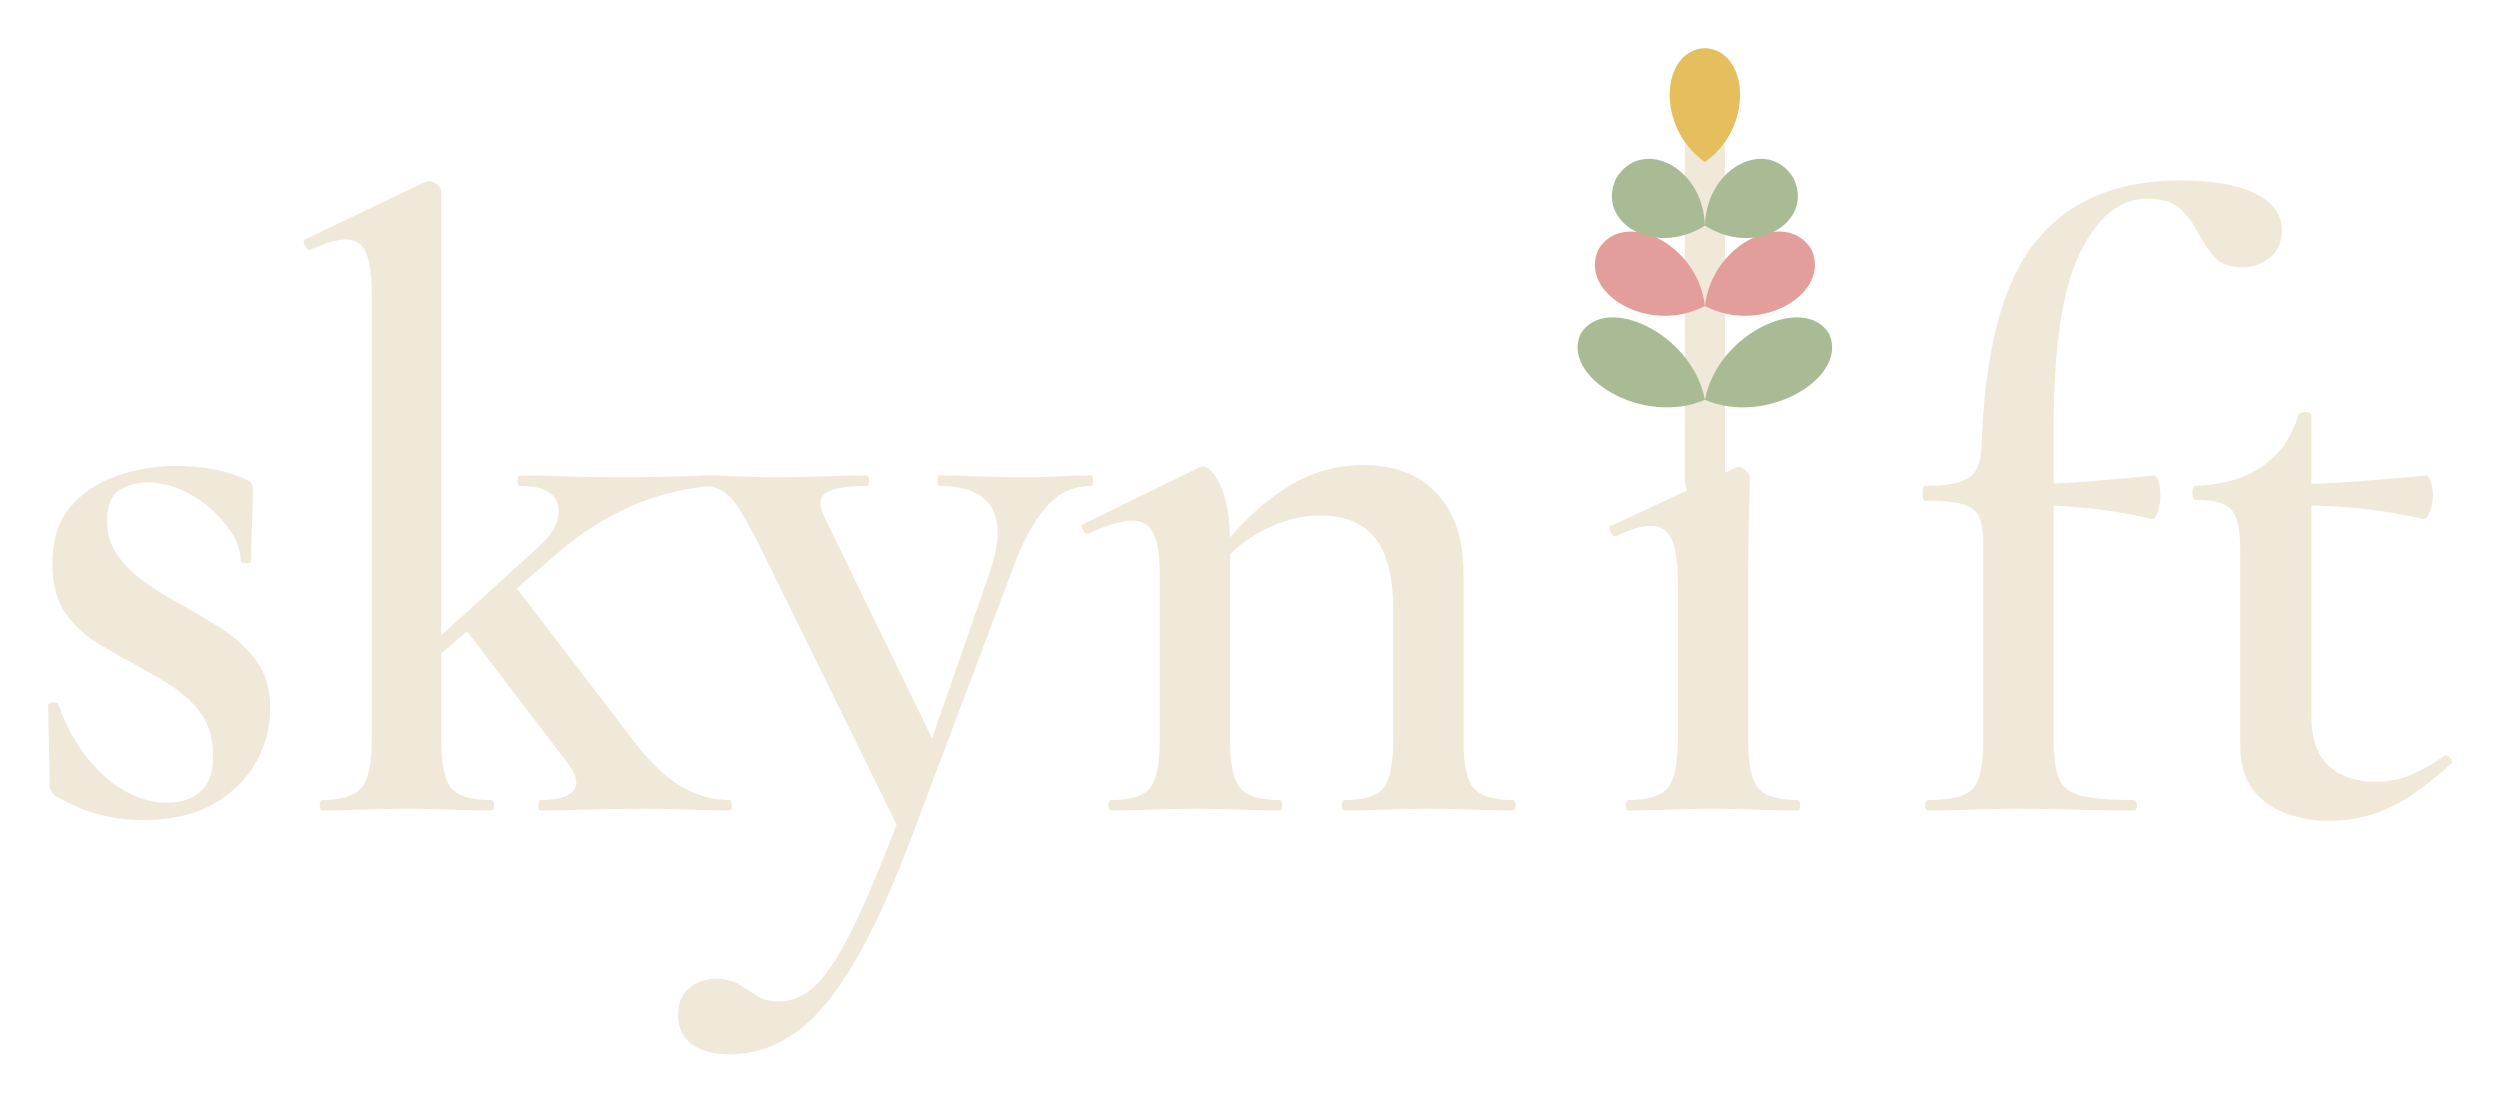
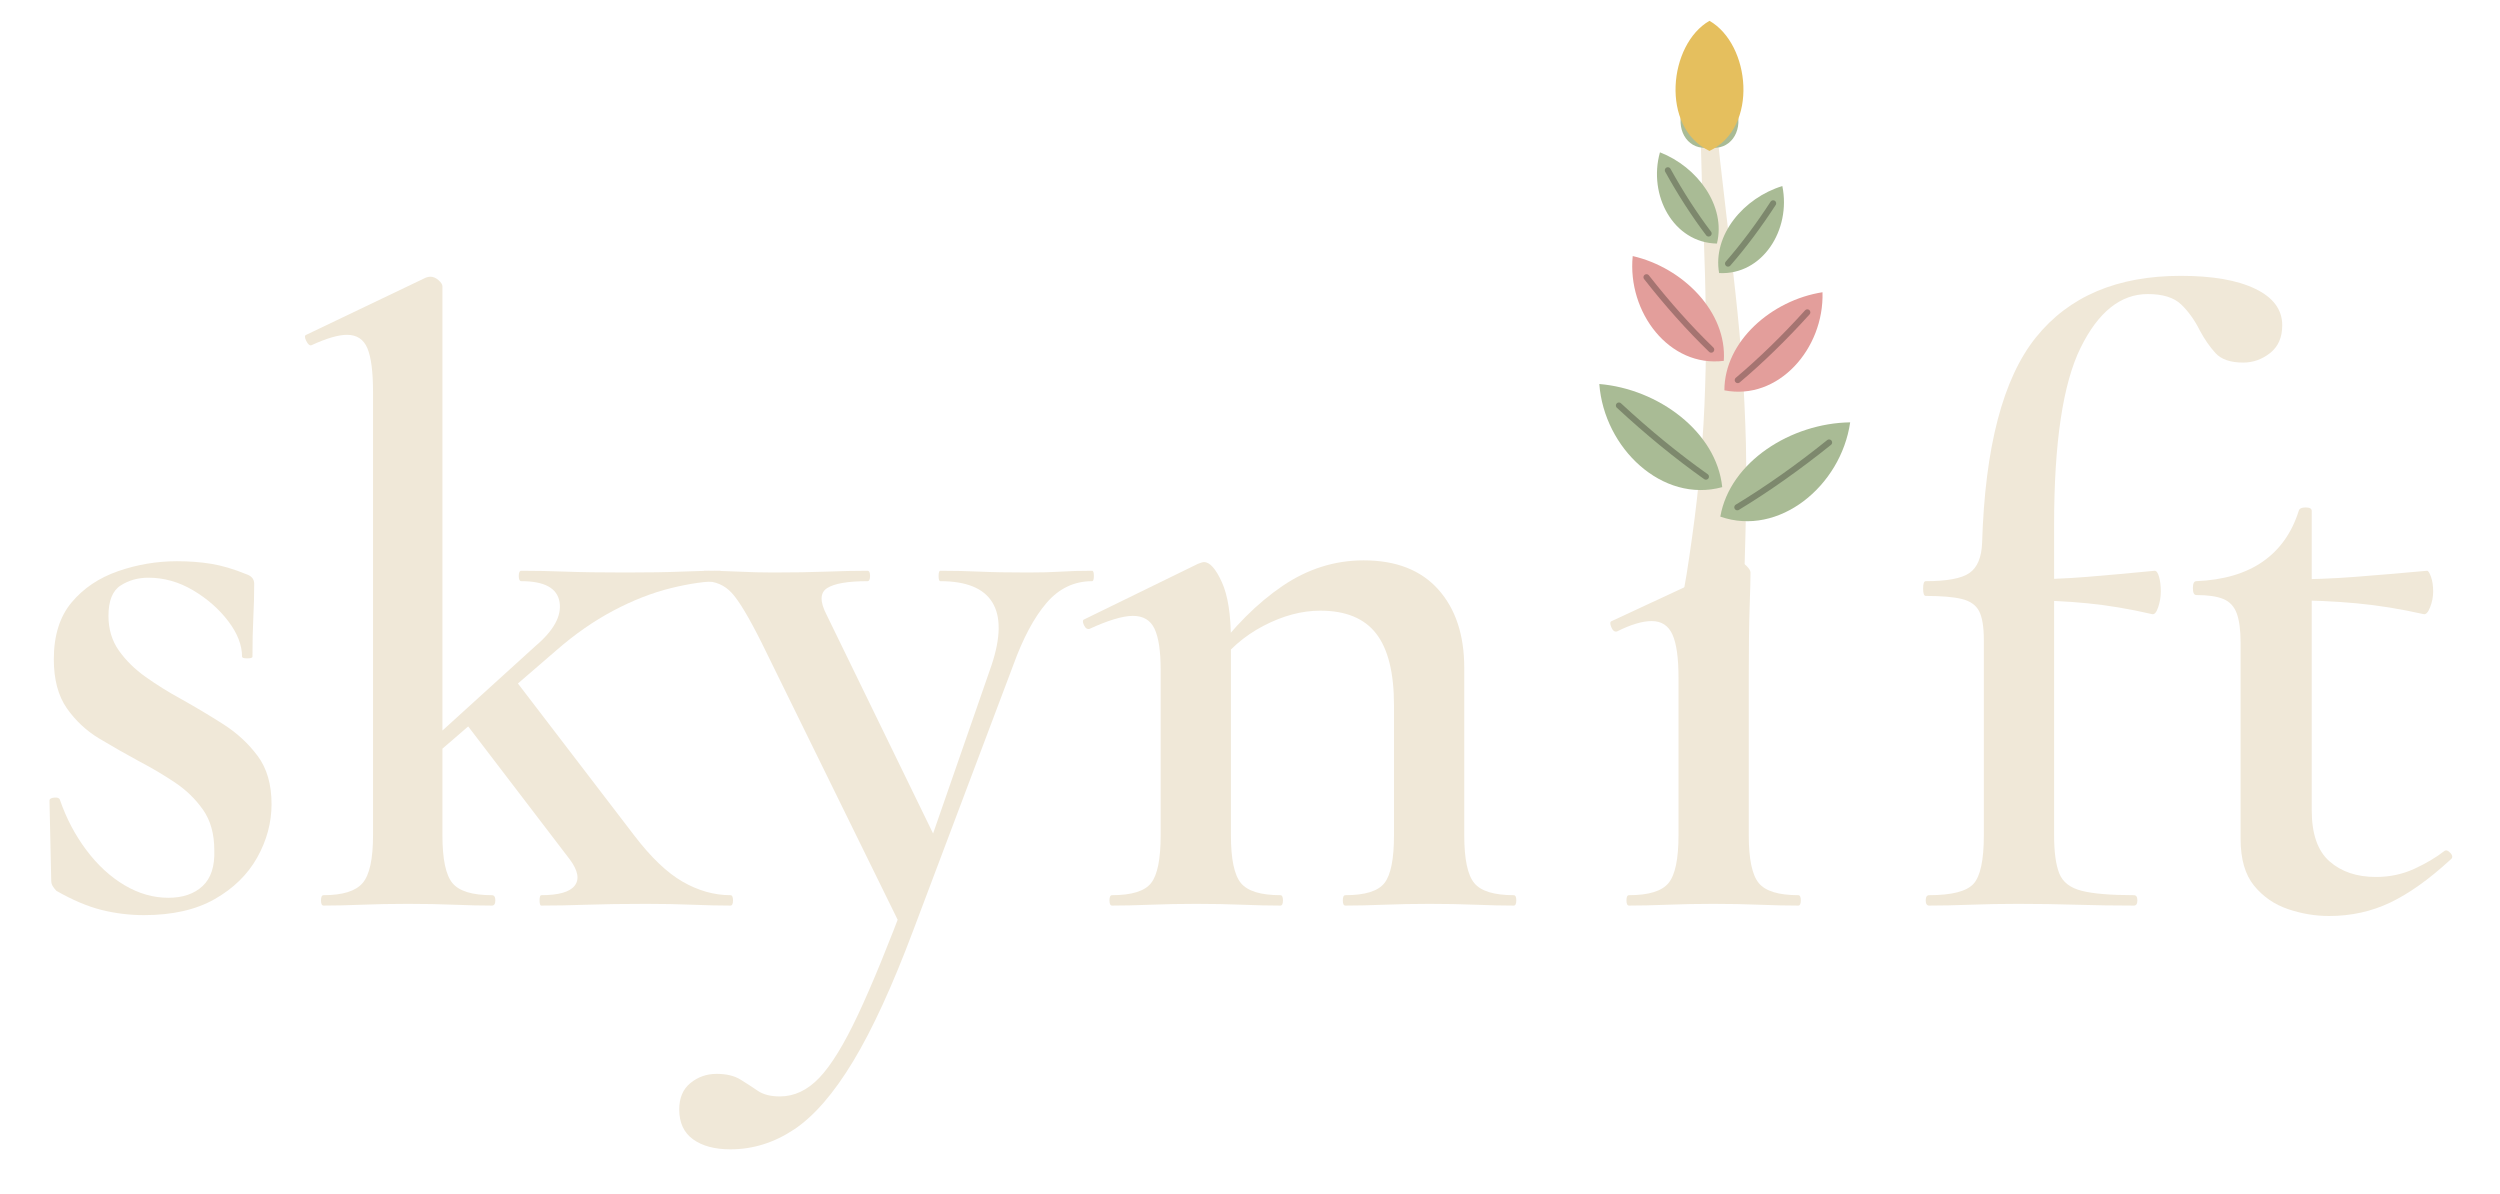
- <svg xmlns="http://www.w3.org/2000/svg" viewBox="-2.28 3.22 576.16 254.06" width="576" height="254" role="img" aria-label="Skynift">
+ <svg xmlns="http://www.w3.org/2000/svg" viewBox="-2.4 -18.8 576 275.2" width="576" height="275" role="img" aria-label="Skynift">
  <g transform="scale(0.2)">
-     <g transform="translate(0,950.0)">
+     <g transform="translate(0,950)">
      <path fill="#F0E8D8" transform="translate(0.0,0)" d="M112 -334Q112 -311 124.0 -294.0Q136 -277 155.0 -263.5Q174 -250 196 -238Q221 -224 244.5 -209.0Q268 -194 284.0 -172.5Q300 -151 300 -117Q300 -85 283.5 -55.5Q267 -26 234.5 -7.5Q202 11 153 11Q128 11 104.0 5.0Q80 -1 52 -17Q50 -19 48.0 -22.0Q46 -25 46 -29L44 -121Q44 -124 49.5 -124.5Q55 -125 56 -122Q67 -90 86.5 -64.0Q106 -38 130.5 -23.5Q155 -9 181 -9Q206 -9 220.5 -22.5Q235 -36 234 -64Q234 -92 221.0 -110.5Q208 -129 188.5 -142.0Q169 -155 148 -166Q124 -179 101.5 -192.5Q79 -206 64.0 -227.5Q49 -249 49 -284Q49 -325 69.5 -349.5Q90 -374 123.0 -385.5Q156 -397 191 -397Q212 -397 230.5 -394.0Q249 -391 271 -382Q280 -379 280 -371Q280 -352 279.0 -332.0Q278 -312 278 -287Q278 -285 272.0 -285.0Q266 -285 266 -287Q266 -307 250.0 -328.0Q234 -349 209.5 -363.5Q185 -378 158 -378Q140 -378 126.0 -369.0Q112 -360 112 -334Z" />
      <path fill="#F0E8D8" transform="translate(337.0,0)" d="M23 0Q20 0 20.0 -6.0Q20 -12 23 -12Q56 -12 68.0 -26.0Q80 -40 80 -81V-592Q80 -627 73.5 -642.5Q67 -658 50 -658Q35 -658 9 -646Q6 -645 3.0 -651.0Q0 -657 3 -658L141 -724Q144 -725 146 -725Q151 -725 155.5 -721.0Q160 -717 160 -714V-81Q160 -40 171.5 -26.0Q183 -12 217 -12Q221 -12 221.0 -6.0Q221 0 217 0Q198 0 173.5 -1.0Q149 -2 120 -2Q92 -2 67.0 -1.0Q42 0 23 0ZM274 0Q272 0 272.0 -6.0Q272 -12 274 -12Q304 -12 312.5 -23.0Q321 -34 307 -53L184 -214L244 -260L381 -81Q410 -43 437.0 -27.5Q464 -12 492 -12Q495 -12 495.0 -6.0Q495 0 492 0Q473 0 448.0 -1.0Q423 -2 395 -2Q355 -2 326.5 -1.0Q298 0 274 0ZM130 -155 125 -170 267 -299Q299 -326 295.0 -350.0Q291 -374 251 -374Q248 -374 248.0 -380.0Q248 -386 251 -386Q276 -386 302.0 -385.0Q328 -384 371 -384Q411 -384 435.0 -385.0Q459 -386 480 -386Q483 -386 483.0 -380.0Q483 -374 480 -374Q456 -374 423.5 -366.0Q391 -358 357.0 -340.0Q323 -322 291 -294Z" />
      <path fill="#F0E8D8" transform="translate(808.0,0)" d="M438 -386Q440 -386 440.0 -380.0Q440 -374 438 -374Q407 -374 385.5 -349.0Q364 -324 347 -277L232 28Q196 124 162.5 179.5Q129 235 94.5 258.0Q60 281 21 281Q-6 281 -22.0 269.5Q-38 258 -38 235Q-38 215 -25.0 204.5Q-12 194 5 194Q22 194 32.5 200.5Q43 207 52.5 213.5Q62 220 78 220Q103 220 123.5 198.5Q144 177 168.0 126.0Q192 75 225 -13L222 33L57 -303Q35 -347 22.5 -360.5Q10 -374 -9 -374Q-11 -374 -11.0 -380.0Q-11 -386 -9 -386Q10 -386 30.5 -385.0Q51 -384 70 -384Q105 -384 131.5 -385.0Q158 -386 179 -386Q182 -386 182.0 -380.0Q182 -374 179 -374Q145 -374 132.5 -366.0Q120 -358 132 -335L262 -68L231 -15L322 -277Q338 -325 323.0 -349.5Q308 -374 263 -374Q261 -374 261.0 -380.0Q261 -386 263 -386Q287 -386 308.5 -385.0Q330 -384 364 -384Q387 -384 402.0 -385.0Q417 -386 438 -386Z" />
      <path fill="#F0E8D8" transform="translate(1228.0,0)" d="M310 0Q307 0 307.0 -6.0Q307 -12 310 -12Q344 -12 355.0 -26.0Q366 -40 366 -81V-231Q366 -287 345.5 -313.5Q325 -340 281 -340Q249 -340 215.5 -322.5Q182 -305 160 -274L155 -286Q194 -339 237.5 -368.5Q281 -398 331 -398Q387 -398 417.0 -364.5Q447 -331 447 -274V-81Q447 -40 458.5 -26.0Q470 -12 504 -12Q507 -12 507.0 -6.0Q507 0 504 0Q485 0 460.0 -1.0Q435 -2 407 -2Q380 -2 354.5 -1.0Q329 0 310 0ZM41 0Q38 0 38.0 -6.0Q38 -12 41 -12Q75 -12 86.0 -26.0Q97 -40 97 -81V-272Q97 -304 90.0 -319.0Q83 -334 65 -334Q56 -334 43.0 -330.0Q30 -326 15 -319Q11 -318 8.5 -323.5Q6 -329 9 -330L140 -394Q145 -396 147 -396Q157 -396 167.5 -373.0Q178 -350 178 -306V-81Q178 -40 189.5 -26.0Q201 -12 235 -12Q238 -12 238.0 -6.0Q238 0 235 0Q216 0 191.0 -1.0Q166 -2 138 -2Q111 -2 85.5 -1.0Q60 0 41 0Z" />
      <path fill="#F0E8D8" transform="translate(1821.0,0)" d="M44 0Q41 0 41.0 -6.0Q41 -12 44 -12Q78 -12 89.5 -26.0Q101 -40 101 -81V-263Q101 -297 94.0 -312.5Q87 -328 70 -328Q62 -328 52.0 -325.0Q42 -322 30 -316Q26 -315 23.5 -321.0Q21 -327 24 -328L168 -395Q170 -396 171 -396Q175 -396 179.5 -391.5Q184 -387 184 -384Q184 -373 183.0 -344.0Q182 -315 182 -264V-81Q182 -40 193.5 -26.0Q205 -12 239 -12Q242 -12 242.0 -6.0Q242 0 239 0Q219 0 194.0 -1.0Q169 -2 141 -2Q114 -2 88.5 -1.0Q63 0 44 0Z" />
      <path fill="#F0E8D8" transform="translate(2182.0,0)" d="M29 0Q25 0 25.0 -6.0Q25 -12 29 -12Q68 -12 80.0 -25.0Q92 -38 92 -81V-306Q92 -329 86.5 -339.5Q81 -350 66.5 -353.5Q52 -357 25 -357Q22 -357 22.0 -365.5Q22 -374 25 -374Q62 -374 75.5 -383.5Q89 -393 90 -418Q95 -584 152.0 -655.0Q209 -726 319 -726Q374 -726 405.0 -711.0Q436 -696 436 -669Q436 -648 422.0 -637.0Q408 -626 391 -626Q369 -626 359.0 -637.0Q349 -648 341 -663Q332 -681 319.5 -693.0Q307 -705 281 -705Q234 -705 203.5 -643.0Q173 -581 173 -439V-81Q173 -52 179.0 -37.0Q185 -22 205.0 -17.0Q225 -12 265 -12Q269 -12 269.0 -6.0Q269 0 265 0Q231 0 198.5 -1.0Q166 -2 131 -2Q103 -2 76.5 -1.0Q50 0 29 0ZM286 -336Q247 -345 211.5 -348.5Q176 -352 136 -352V-376Q175 -376 211.5 -379.0Q248 -382 289 -386Q292 -386 294.0 -379.0Q296 -372 296 -362Q296 -353 293.0 -344.0Q290 -335 286 -336Z" />
      <path fill="#F0E8D8" transform="translate(2487.0,0)" d="M185 12Q161 12 137.5 4.0Q114 -4 98.5 -23.0Q83 -42 83 -77V-303Q83 -325 78.5 -337.0Q74 -349 63.0 -353.5Q52 -358 32 -358Q28 -358 28.0 -366.0Q28 -374 32 -374Q79 -376 108.5 -396.5Q138 -417 150 -455Q151 -459 158.0 -459.0Q165 -459 165 -455V-110Q165 -69 185.5 -51.0Q206 -33 239 -33Q263 -33 283.5 -42.5Q304 -52 318 -63Q321 -65 325.0 -60.5Q329 -56 325 -53Q288 -19 255.5 -3.5Q223 12 185 12ZM294 -336Q254 -345 216.5 -348.5Q179 -352 136 -352V-376Q177 -376 215.5 -379.0Q254 -382 298 -386Q300 -386 302.5 -379.0Q305 -372 305 -362Q305 -353 301.5 -344.0Q298 -335 294 -336Z" />
-       <path d="M1953.182,-380.56 L1953.182,-762.7" stroke="#F0E8D8" stroke-width="46.32" stroke-linecap="round" />
-       <path fill="#A9BB95" d="M1953.2,-473.2 C2024.7,-442.4 2119.3,-499.2 2096.3,-549.3 C2067.6,-596.4 1967.6,-549.7 1953.2,-473.2Z" />
-       <path fill="#A9BB95" d="M1953.2,-473.2 C1938.8,-549.7 1838.7,-596.4 1810.0,-549.3 C1787.1,-499.2 1881.7,-442.4 1953.2,-473.2Z" />
-       <path fill="#E39E9B" d="M1953.2,-581.3 C2018.5,-547.2 2099.2,-596.6 2075.9,-646.5 C2047.6,-693.8 1961.4,-654.5 1953.2,-581.3Z" />
-       <path fill="#E39E9B" d="M1953.2,-581.3 C1944.9,-654.5 1858.8,-693.8 1830.5,-646.5 C1807.1,-596.6 1887.8,-547.2 1953.2,-581.3Z" />
-       <path fill="#A9BB95" d="M1953.2,-673.9 C2012.4,-636.6 2079.2,-678.6 2055.4,-728.3 C2027.6,-775.8 1955.3,-743.9 1953.2,-673.9Z" />
-       <path fill="#A9BB95" d="M1953.2,-673.9 C1951.0,-743.9 1878.8,-775.8 1850.9,-728.3 C1827.2,-678.6 1894.0,-636.6 1953.2,-673.9Z" />
-       <path fill="#E5BF5E" d="M1953.2,-747.3 C2009.9,-786.6 2004.5,-875.9 1953.2,-878.5 C1901.8,-875.9 1896.4,-786.6 1953.2,-747.3Z" />
+       <path fill="#F0E8D8" d="M1927.5,-360 L1931.3,-381.7 L1934.6,-403.3 L1937.7,-425 L1940.6,-446.7 L1943.2,-468.3 L1945.5,-490 L1947.6,-511.7 L1949.3,-533.3 L1950.8,-555 L1951.9,-576.7 L1952.7,-598.3 L1953.3,-620 L1953.6,-641.7 L1953.6,-663.3 L1953.4,-685 L1953,-706.7 L1952.5,-728.3 L1951.8,-750 L1951.1,-771.7 L1950.4,-793.3 L1949.6,-815 L1948.9,-836.7 L1948.3,-858.3 L1947.7,-880 L1967.7,-880 L1970,-858.3 L1972.5,-836.7 L1975,-815 L1977.5,-793.3 L1980.1,-771.7 L1982.7,-750 L1985.2,-728.3 L1987.6,-706.7 L1989.9,-685 L1992,-663.3 L1993.9,-641.7 L1995.5,-620 L1997,-598.3 L1998.1,-576.7 L1999,-555 L1999.7,-533.3 L2000,-511.7 L2000.1,-490 L2000,-468.3 L1999.6,-446.7 L1999.1,-425 L1998.5,-403.3 L1997.9,-381.7 L1997.5,-360Z" />
+       <path fill="#A9BB95" d="M1970.2,-448.4 C2037.7,-424.8 2109.3,-483.7 2119.9,-557.1 C2052,-556.2 1981.3,-511.8 1970.2,-448.4Z" />
+       <path fill="#A9BB95" d="M1972.4,-482.4 C1903.4,-463.5 1836.2,-527.3 1830.7,-601.3 C1898.4,-595.7 1965.8,-546.4 1972.4,-482.4Z" />
+       <path fill="#E39E9B" d="M1974.9,-594 C2036.9,-581.8 2090,-641.9 2088,-707.1 C2029.4,-697.9 1974.9,-650.6 1974.9,-594Z" />
+       <path fill="#E39E9B" d="M1974.2,-628 C1911.5,-620.1 1862.8,-683.8 1869.2,-748.8 C1927.1,-735.5 1978.1,-684.4 1974.2,-628Z" />
+       <path fill="#A9BB95" d="M1968.8,-729.2 C2018.8,-726.6 2052,-779.1 2041.7,-829.5 C1997.1,-815.9 1961.1,-773.1 1968.8,-729.2Z" />
+       <path fill="#A9BB95" d="M1966.3,-763.2 C1916.2,-764.1 1886.7,-818.8 1900.6,-868.4 C1944,-851.6 1977,-806.4 1966.3,-763.2Z" />
+       <path fill="none" stroke="#141210" stroke-opacity="0.3" stroke-width="7" stroke-linecap="round" d="M1989.8,-459.2 Q2042.2,-491 2095.6,-533.9 M1953.6,-494.5 Q1903.6,-529.9 1853.3,-576.5 M1990.3,-605.8 Q2030.8,-640 2070.5,-683.9 M1959.7,-640.9 Q1921.7,-677.7 1885.1,-724.4 M1979.1,-740.1 Q2006.1,-771.1 2031.1,-809.6 M1956.7,-774.8 Q1931.9,-807.6 1909.7,-847.7" />
+       <path fill="#A9BB95" d="M1957.7,-874 C1934.1,-870.1 1919.7,-891.8 1925.7,-915 C1946.4,-911.3 1962.3,-894.1 1957.7,-874Z M1957.7,-874 C1981.3,-870.1 1995.8,-891.8 1989.7,-915 C1969.1,-911.3 1953.1,-894.1 1957.7,-874Z" />
+       <path fill="#E5BF5E" d="M1957.7,-870 C2014.7,-897 2004.9,-993 1957.7,-1020 C1910.6,-993 1900.7,-897 1957.7,-870Z" />
    </g>
  </g>
</svg>
